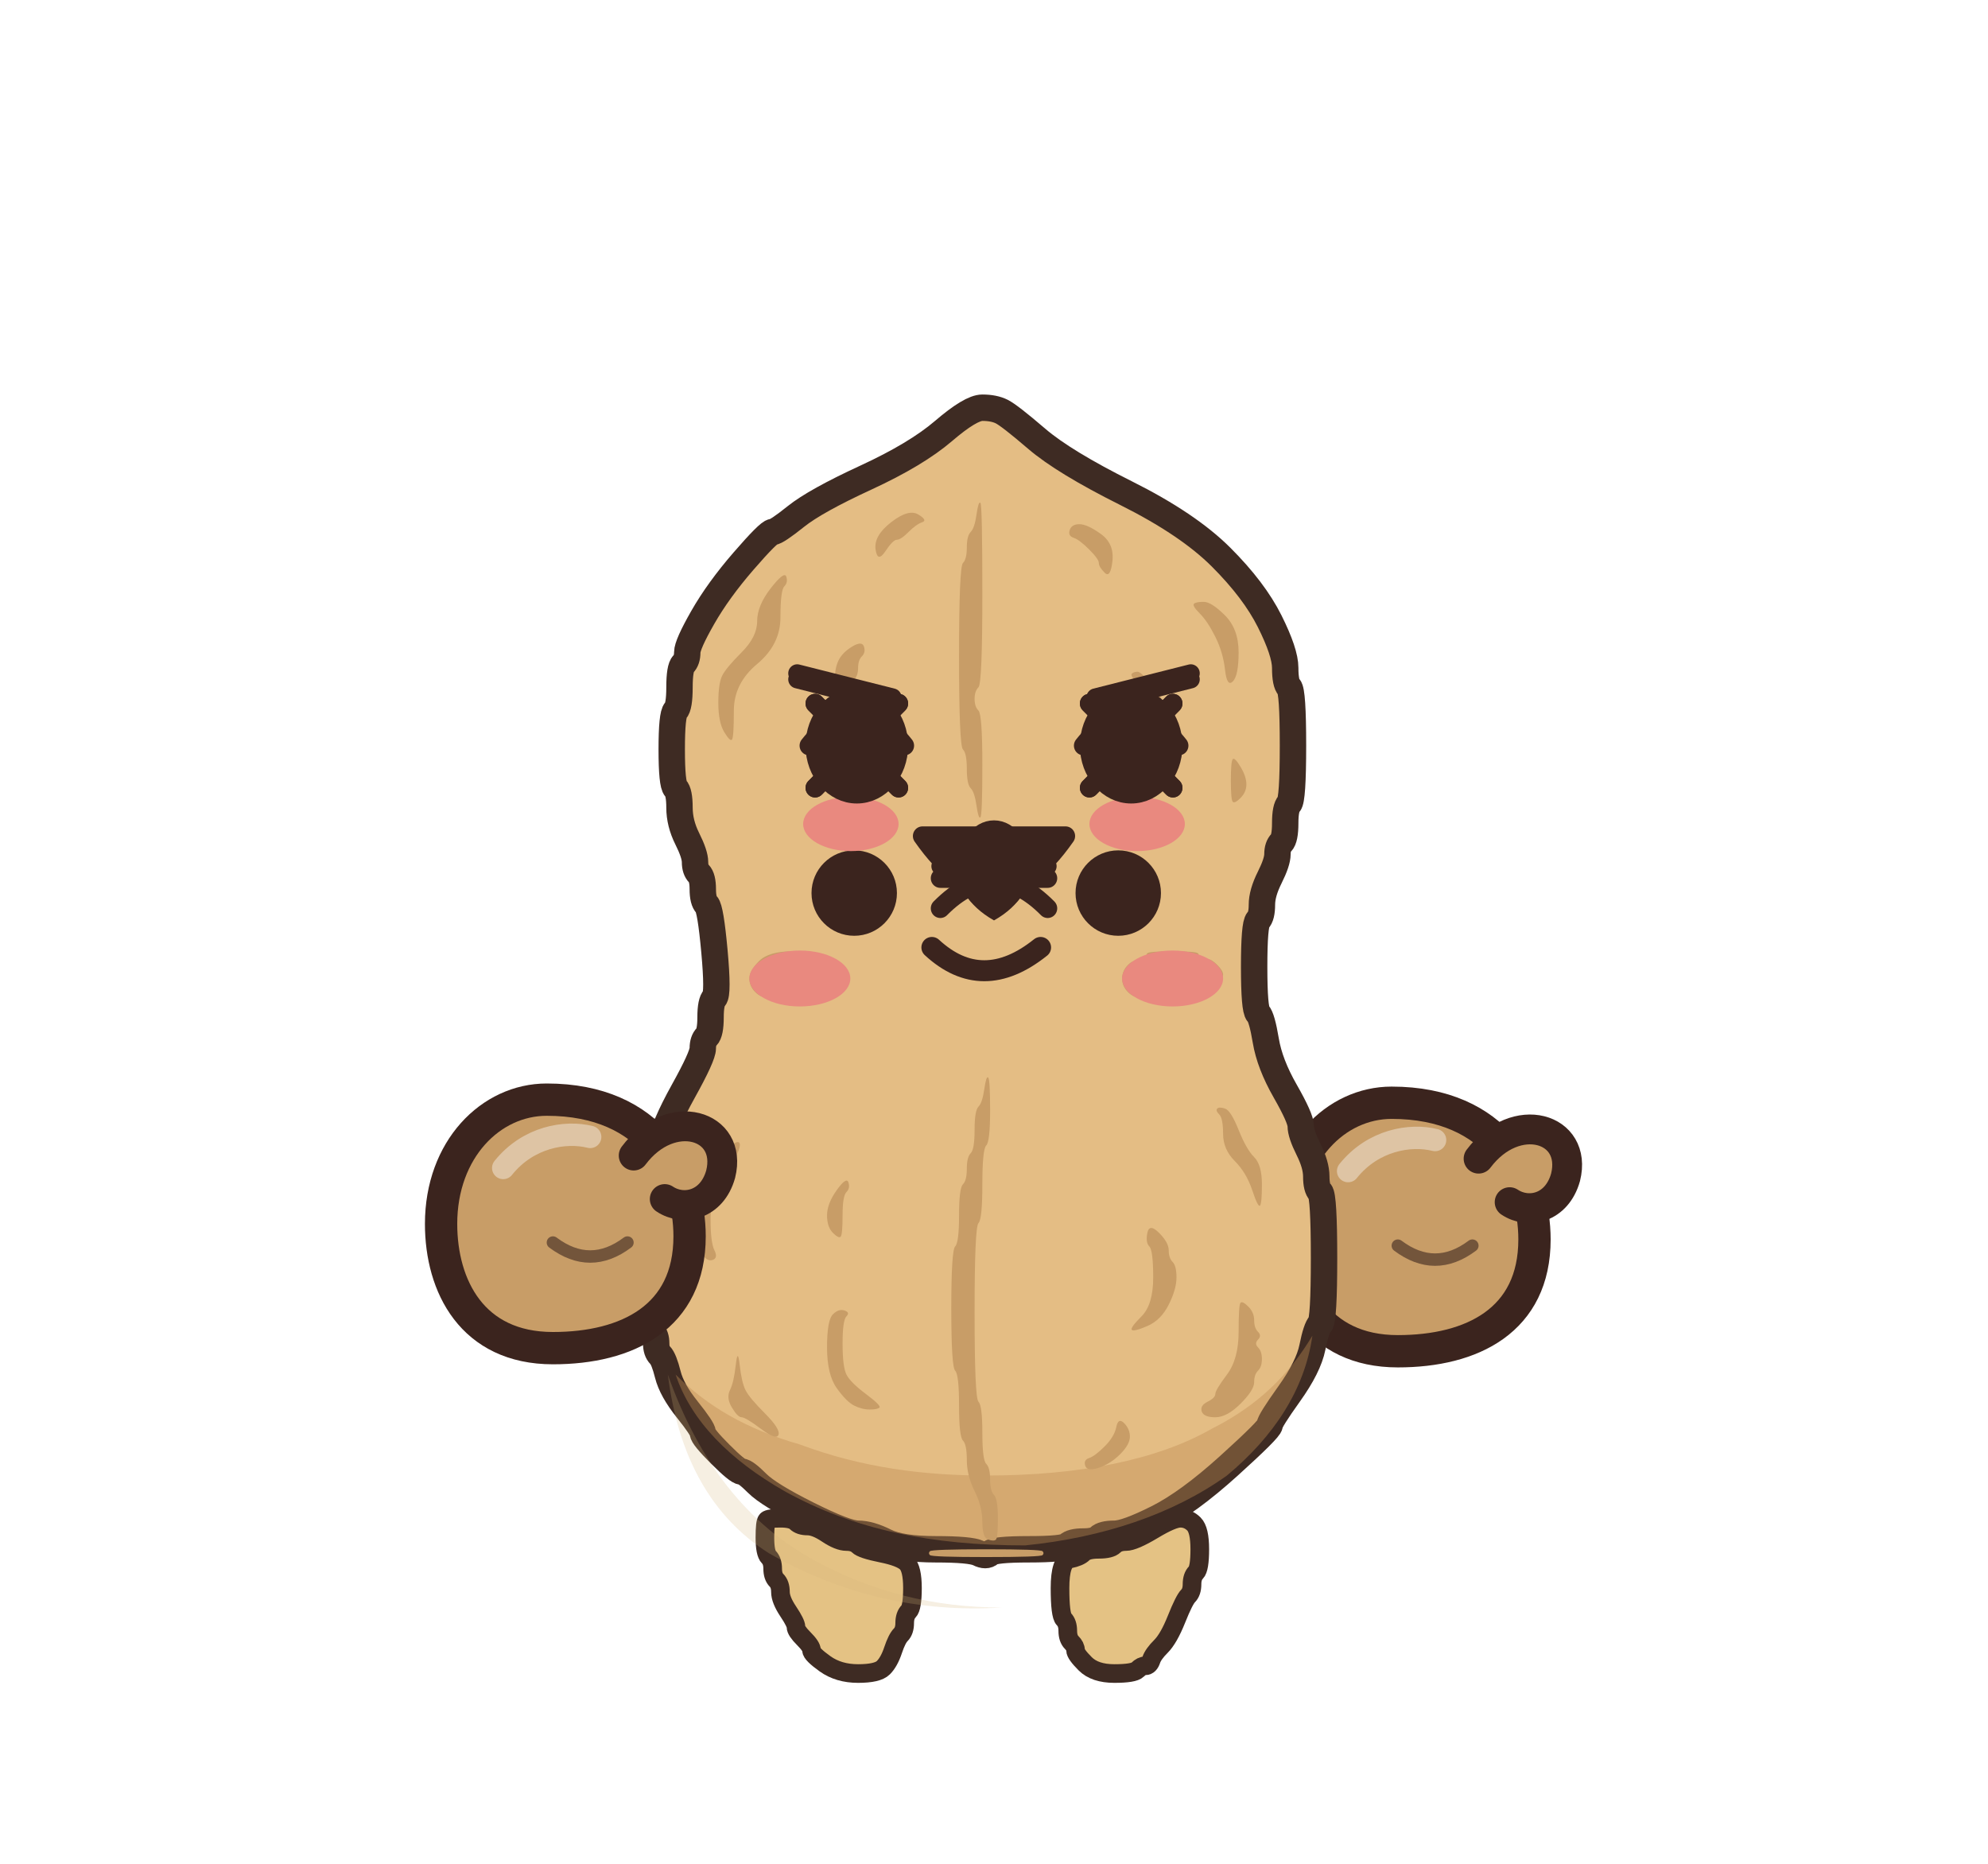
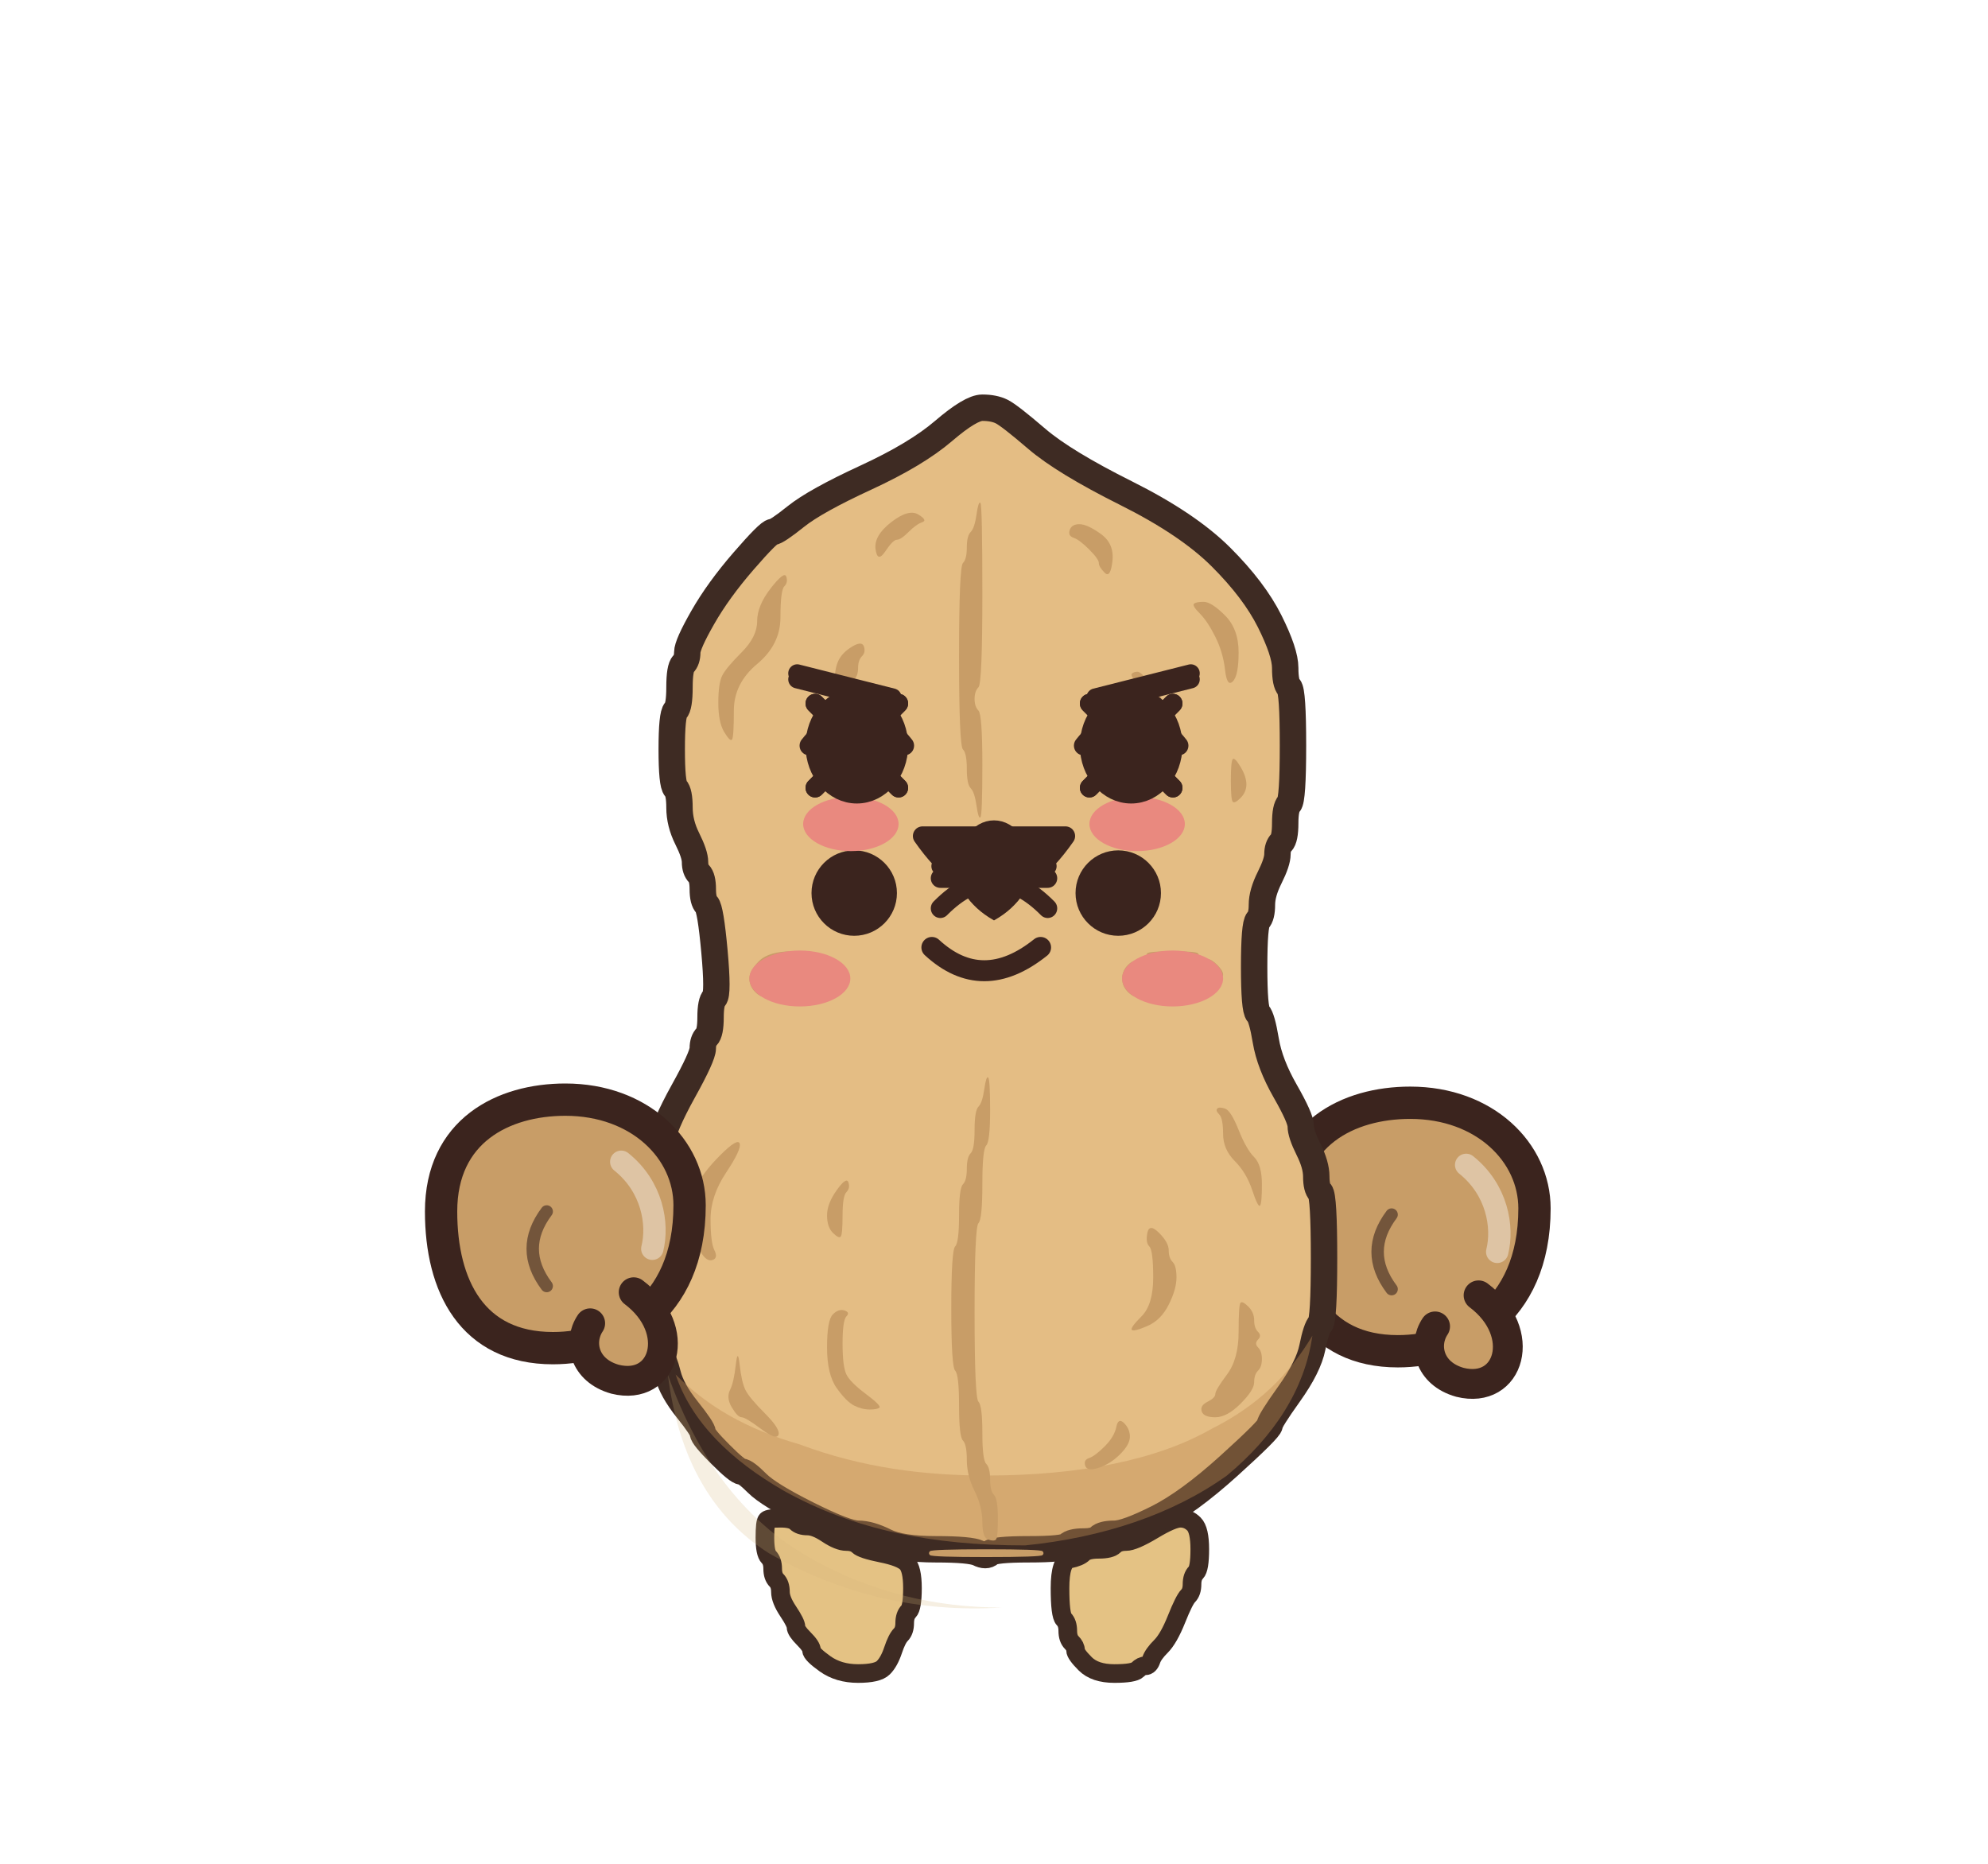
<svg xmlns="http://www.w3.org/2000/svg" width="320" height="300" viewBox="0 0 320 300">
  <g id="arm-right">
-     <g id="hand-right-art" transform="translate(227 197.5) scale(20)">
+     <g id="hand-right-art" transform="translate(227 197.5) rotate(90) scale(20)">
      <path id="hand-right-palm" d="M-.15 -1 C.7 -1 1 -.4 1 .1 C1 .75 .5 1 -.1 1 C-.75 1 -1 .5 -1 0 C-1 -.6 -.6 -1 -.15 -1Z" fill="#c89d67" stroke="#3b241e" stroke-width=".26" stroke-linejoin="round" />
      <path id="hand-right-thumb" d="M.55 -.55 C.85 -.95 1.35 -.8 1.25 -.4 C1.18 -.15 .95 -.1 .8 -.2" fill="#c89d67" stroke="#3b241e" stroke-width=".24" stroke-linecap="round" stroke-linejoin="round" />
      <path id="hand-right-shine" d="M-.5 -.45 C-.3 -.7 0 -.75 .2 -.7" fill="none" stroke="rgb(222,196,164)" stroke-width=".18" stroke-linecap="round" />
      <path id="hand-right-crease" d="M-.1 .15 C.1 .3 .3 .3 .5 .15" fill="none" stroke="#3b241e" stroke-width=".1" stroke-linecap="round" opacity=".6" />
    </g>
  </g>
  <g id="body">
    <path id="peanut-foot-left" transform="translate(3.75 10) scale(1.25)" d="M 95.75 187.75 Q 96.00 187.50 97.50 187.50 Q 99.00 187.50 99.50 188.00 Q 100.00 188.50 101.00 188.50 Q 102.00 188.50 103.50 189.50 Q 105.00 190.50 106.00 190.50 Q 107.00 190.50 107.50 191.00 Q 108.00 191.50 110.50 192.00 Q 113.00 192.50 113.75 193.25 Q 114.50 194.00 114.50 196.50 Q 114.50 199.00 114.00 199.50 Q 113.50 200.00 113.50 201.00 Q 113.50 202.00 113.00 202.50 Q 112.50 203.00 112.00 204.50 Q 111.50 206.00 110.75 206.75 Q 110.00 207.50 107.50 207.50 Q 105.00 207.50 103.25 206.25 Q 101.50 205.00 101.50 204.50 Q 101.50 204.00 100.50 203.00 Q 99.50 202.00 99.50 201.50 Q 99.50 201.00 98.50 199.50 Q 97.50 198.00 97.50 197.00 Q 97.50 196.00 97.00 195.50 Q 96.50 195.00 96.50 194.00 Q 96.50 193.00 96.00 192.50 Q 95.50 192.00 95.50 190.00 Q 95.50 188.00 95.75 187.75 Z" fill="#e4c284" stroke="#3e2b23" stroke-width="2.4" stroke-linejoin="round" />
    <path id="peanut-foot-right" transform="translate(3.75 10) scale(1.25)" d="M 145.50 189.00 Q 148.00 187.50 149.00 187.50 Q 150.00 187.50 150.75 188.25 Q 151.50 189.00 151.50 191.50 Q 151.50 194.00 151.00 194.50 Q 150.50 195.00 150.50 196.00 Q 150.50 197.00 150.00 197.50 Q 149.50 198.00 148.50 200.50 Q 147.50 203.00 146.50 204.00 Q 145.50 205.00 145.25 205.75 Q 145.00 206.50 144.50 206.50 Q 144.00 206.50 143.50 207.00 Q 143.00 207.50 140.50 207.50 Q 138.00 207.50 136.75 206.25 Q 135.50 205.00 135.50 204.50 Q 135.50 204.00 135.00 203.50 Q 134.50 203.00 134.50 202.00 Q 134.50 201.00 134.00 200.50 Q 133.50 200.00 133.50 196.50 Q 133.50 193.00 134.75 192.75 Q 136.00 192.50 136.50 192.00 Q 137.00 191.50 138.50 191.50 Q 140.00 191.50 140.50 191.00 Q 141.00 190.50 142.00 190.50 Q 143.00 190.50 145.50 189.00 Z" fill="#e4c284" stroke="#3e2b23" stroke-width="2.4" stroke-linejoin="round" />
    <g id="shell-base" transform="translate(3.75 10) scale(1.25)">
      <path id="peanut-pod-outline" d="M 118.50 47.50 Q 122.00 44.50 123.50 44.50 Q 125.00 44.50 126.00 45.00 Q 127.00 45.50 130.50 48.50 Q 134.00 51.50 142.00 55.50 Q 150.00 59.50 154.25 63.75 Q 158.50 68.00 160.50 72.00 Q 162.50 76.00 162.50 78.00 Q 162.50 80.00 163.00 80.50 Q 163.50 81.00 163.50 88.00 Q 163.50 95.00 163.00 95.50 Q 162.50 96.00 162.50 98.00 Q 162.50 100.00 162.00 100.50 Q 161.50 101.00 161.50 102.00 Q 161.50 103.00 160.50 105.00 Q 159.50 107.00 159.50 108.50 Q 159.50 110.00 159.00 110.50 Q 158.50 111.00 158.50 116.50 Q 158.50 122.00 159.00 122.50 Q 159.50 123.00 160.00 126.00 Q 160.50 129.00 162.50 132.50 Q 164.50 136.00 164.50 137.00 Q 164.50 138.00 165.50 140.00 Q 166.50 142.00 166.50 143.50 Q 166.50 145.00 167.00 145.50 Q 167.50 146.00 167.50 154.00 Q 167.50 162.00 167.00 162.50 Q 166.50 163.00 166.00 165.50 Q 165.50 168.00 163.00 171.50 Q 160.50 175.00 160.50 175.50 Q 160.50 176.00 155.25 180.75 Q 150.00 185.50 146.00 187.50 Q 142.00 189.50 140.50 189.50 Q 139.00 189.50 138.50 190.00 Q 138.00 190.50 136.50 190.50 Q 135.00 190.50 134.50 191.00 Q 134.00 191.50 129.50 191.50 Q 125.00 191.50 124.50 192.00 Q 124.00 192.50 123.00 192.00 Q 122.00 191.50 117.50 191.50 Q 113.00 191.50 111.00 190.50 Q 109.00 189.50 107.50 189.50 Q 106.00 189.50 101.00 187.00 Q 96.00 184.50 94.50 183.00 Q 93.00 181.50 92.50 181.50 Q 92.00 181.50 89.75 179.25 Q 87.50 177.00 87.50 176.50 Q 87.50 176.00 85.50 173.50 Q 83.50 171.00 83.00 169.00 Q 82.50 167.00 82.00 166.50 Q 81.50 166.00 81.50 165.00 Q 81.50 164.00 81.00 163.50 Q 80.50 163.00 80.50 160.50 Q 80.50 158.00 80.00 157.50 Q 79.50 157.00 80.00 150.00 Q 80.50 143.00 81.00 142.50 Q 81.50 142.00 82.00 139.50 Q 82.50 137.00 85.00 132.50 Q 87.50 128.00 87.50 127.00 Q 87.50 126.00 88.00 125.50 Q 88.50 125.00 88.50 123.00 Q 88.50 121.00 89.00 120.50 Q 89.50 120.00 89.00 114.50 Q 88.50 109.00 88.00 108.50 Q 87.50 108.00 87.50 106.50 Q 87.50 105.00 87.00 104.50 Q 86.50 104.00 86.50 103.00 Q 86.50 102.00 85.50 100.00 Q 84.50 98.00 84.50 96.00 Q 84.50 94.00 84.00 93.50 Q 83.50 93.00 83.50 88.50 Q 83.50 84.00 84.00 83.50 Q 84.50 83.00 84.50 80.50 Q 84.50 78.00 85.00 77.50 Q 85.50 77.00 85.50 76.00 Q 85.50 75.00 87.50 71.50 Q 89.50 68.00 92.75 64.25 Q 96.00 60.50 96.50 60.50 Q 97.00 60.50 99.50 58.50 Q 102.00 56.50 108.50 53.50 Q 115.00 50.50 118.50 47.50 Z" fill="#e4bd84" stroke="#3e2b23" stroke-width="3.4" stroke-linejoin="round" />
      <path id="peanut-lower-shell-shade" d="M 84 169 C 88 173 93 176 100 178 C 108 181 116 182 124 182 C 136 182 146 180 153 176 C 159 173 163 169 166 164 C 165 171 161 177 155 182 C 148 187 139 190 129 191 C 117 191 107 189 98 184 C 91 180 86 175 84 169 Z" fill="#bf8b53" opacity=".4" />
      <path id="peanut-reference-texture-01" d="M 122.75 58.25 Q 123.00 56.50 123.25 56.75 Q 123.50 57.00 123.50 68.50 Q 123.50 80.00 123.00 80.50 Q 122.50 81.00 122.50 82.00 Q 122.50 83.00 123.00 83.50 Q 123.50 84.00 123.50 90.50 Q 123.50 97.00 123.25 97.25 Q 123.00 97.50 122.75 95.75 Q 122.50 94.00 122.00 93.50 Q 121.50 93.00 121.50 91.00 Q 121.50 89.00 121.00 88.50 Q 120.50 88.00 120.50 76.50 Q 120.50 65.00 121.00 64.50 Q 121.50 64.00 121.50 62.50 Q 121.50 61.00 122.00 60.50 Q 122.50 60.00 122.75 58.25 Z" fill="#c89d67" />
      <path id="peanut-reference-texture-02" d="M 111.75 59.25 Q 114.00 57.50 115.25 58.25 Q 116.50 59.00 115.75 59.25 Q 115.00 59.50 114.00 60.50 Q 113.00 61.50 112.50 61.50 Q 112.00 61.50 111.00 63.00 Q 110.00 64.50 109.75 62.75 Q 109.50 61.00 111.75 59.25 Z" fill="#c89d67" />
      <path id="peanut-reference-texture-03" d="M 134.75 60.25 Q 135.00 59.50 136.00 59.50 Q 137.00 59.50 138.75 60.75 Q 140.50 62.00 140.25 64.25 Q 140.00 66.50 139.25 65.75 Q 138.50 65.00 138.50 64.50 Q 138.50 64.00 137.25 62.75 Q 136.00 61.50 135.25 61.25 Q 134.50 61.00 134.75 60.25 Z" fill="#c89d67" />
      <path id="peanut-reference-texture-04" d="M 96.25 67.75 Q 98.00 65.50 98.25 66.25 Q 98.50 67.00 98.00 67.50 Q 97.50 68.00 97.50 71.50 Q 97.50 75.00 94.50 77.50 Q 91.50 80.00 91.50 83.50 Q 91.50 87.00 91.25 87.25 Q 91.00 87.50 90.25 86.25 Q 89.50 85.00 89.50 82.50 Q 89.50 80.00 90.00 79.00 Q 90.50 78.00 92.50 76.00 Q 94.50 74.00 94.50 72.00 Q 94.50 70.00 96.25 67.75 Z" fill="#c89d67" />
      <path id="peanut-reference-texture-05" d="M 150.75 69.75 Q 151.00 69.50 152.00 69.50 Q 153.00 69.50 154.75 71.25 Q 156.50 73.00 156.50 76.00 Q 156.50 79.00 155.75 79.75 Q 155.00 80.50 154.75 78.25 Q 154.50 76.00 153.50 74.00 Q 152.50 72.00 151.50 71.00 Q 150.50 70.00 150.75 69.75 Z" fill="#c89d67" />
      <path id="peanut-reference-texture-06" d="M 106.75 75.25 Q 108.00 74.50 108.25 75.25 Q 108.50 76.00 108.00 76.50 Q 107.50 77.00 107.50 78.00 Q 107.50 79.00 107.00 79.50 Q 106.50 80.00 106.25 81.25 Q 106.00 82.50 105.25 81.75 Q 104.50 81.00 104.50 79.50 Q 104.50 78.00 105.00 77.00 Q 105.50 76.00 106.75 75.25 Z" fill="#c89d67" />
      <path id="peanut-reference-texture-07" d="M 142.75 78.75 Q 143.00 78.50 143.50 78.50 Q 144.00 78.50 145.75 80.75 Q 147.50 83.00 147.00 84.50 Q 146.50 86.00 145.75 86.75 Q 145.00 87.50 144.75 87.25 Q 144.50 87.00 144.50 84.00 Q 144.50 81.00 143.50 80.00 Q 142.50 79.00 142.75 78.75 Z" fill="#c89d67" />
      <path id="peanut-reference-texture-08" d="M 155.75 89.75 Q 156.00 89.50 156.75 90.75 Q 157.50 92.00 157.50 93.00 Q 157.50 94.00 156.75 94.75 Q 156.00 95.50 155.75 95.25 Q 155.50 95.00 155.50 92.50 Q 155.50 90.00 155.75 89.75 Z" fill="#c89d67" />
      <path id="peanut-reference-texture-09" d="M 94.75 115.75 Q 96.00 114.50 99.00 114.50 Q 102.00 114.50 102.25 114.75 Q 102.50 115.00 100.25 115.25 Q 98.00 115.50 96.75 116.75 Q 95.50 118.00 96.25 118.75 Q 97.00 119.50 98.50 119.50 Q 100.00 119.50 100.50 119.00 Q 101.00 118.50 102.00 119.00 Q 103.00 119.50 103.75 118.75 Q 104.50 118.00 103.50 117.00 Q 102.50 116.00 102.75 115.75 Q 103.00 115.50 103.50 115.50 Q 104.00 115.50 104.75 116.25 Q 105.50 117.00 105.50 118.00 Q 105.50 119.00 104.75 119.75 Q 104.00 120.50 103.00 120.50 Q 102.00 120.50 101.50 121.00 Q 101.00 121.50 99.50 121.50 Q 98.00 121.50 97.50 121.00 Q 97.00 120.50 96.00 120.50 Q 95.00 120.50 94.25 119.75 Q 93.50 119.00 93.50 118.00 Q 93.50 117.00 94.75 115.75 Z" fill="#c89d67" />
      <path id="peanut-reference-texture-10" d="M 144.75 114.75 Q 145.00 114.50 148.00 114.50 Q 151.00 114.50 151.25 114.75 Q 151.50 115.00 151.25 115.25 Q 151.00 115.50 148.00 115.50 Q 145.00 115.50 144.75 115.25 Q 144.50 115.00 144.75 114.75 Z" fill="#c89d67" />
      <path id="peanut-reference-texture-11" d="M 142.25 116.25 Q 143.00 115.50 143.75 115.75 Q 144.50 116.00 144.00 116.50 Q 143.50 117.00 143.75 118.25 Q 144.00 119.50 145.50 119.00 Q 147.00 118.50 147.50 119.00 Q 148.00 119.50 150.25 119.75 Q 152.50 120.00 151.25 120.75 Q 150.00 121.50 148.00 121.50 Q 146.00 121.50 145.50 121.00 Q 145.00 120.50 144.00 120.50 Q 143.00 120.50 142.25 119.75 Q 141.50 119.00 141.50 118.00 Q 141.50 117.00 142.25 116.25 Z" fill="#c89d67" />
      <path id="peanut-reference-texture-12" d="M 151.75 116.25 Q 152.00 115.50 152.50 115.50 Q 153.00 115.50 153.75 116.25 Q 154.50 117.00 154.50 117.50 Q 154.50 118.00 153.75 118.75 Q 153.00 119.50 152.25 118.25 Q 151.50 117.00 151.75 116.25 Z" fill="#c89d67" />
      <path id="peanut-reference-texture-13" d="M 123.75 132.25 Q 124.00 130.50 124.25 130.75 Q 124.50 131.00 124.50 135.00 Q 124.50 139.00 124.00 139.50 Q 123.50 140.00 123.50 144.50 Q 123.50 149.00 123.00 149.50 Q 122.50 150.00 122.50 161.00 Q 122.50 172.00 123.00 172.50 Q 123.50 173.00 123.50 176.50 Q 123.50 180.00 124.00 180.50 Q 124.50 181.00 124.50 182.50 Q 124.50 184.00 125.00 184.50 Q 125.50 185.00 125.50 187.50 Q 125.50 190.00 125.25 190.25 Q 125.00 190.50 124.25 190.25 Q 123.50 190.00 123.50 188.00 Q 123.50 186.00 122.50 184.00 Q 121.50 182.00 121.50 180.00 Q 121.50 178.00 121.00 177.50 Q 120.50 177.00 120.50 173.00 Q 120.50 169.00 120.00 168.50 Q 119.50 168.00 119.50 160.50 Q 119.50 153.00 120.00 152.50 Q 120.50 152.00 120.50 148.50 Q 120.50 145.00 121.00 144.50 Q 121.50 144.00 121.50 142.50 Q 121.50 141.00 122.00 140.50 Q 122.50 140.00 122.50 137.50 Q 122.50 135.00 123.00 134.50 Q 123.50 134.00 123.75 132.25 Z" fill="#c89d67" />
      <path id="peanut-reference-texture-14" d="M 153.75 134.75 Q 154.00 134.50 154.75 134.75 Q 155.50 135.00 156.50 137.50 Q 157.50 140.00 158.50 141.00 Q 159.50 142.00 159.50 144.50 Q 159.50 147.00 159.25 147.25 Q 159.00 147.50 158.25 145.25 Q 157.50 143.00 156.00 141.50 Q 154.50 140.00 154.50 138.00 Q 154.50 136.00 154.00 135.50 Q 153.50 135.00 153.75 134.75 Z" fill="#c89d67" />
      <path id="peanut-reference-texture-15" d="M 89.75 140.75 Q 92.00 138.50 92.25 139.25 Q 92.50 140.00 90.50 143.00 Q 88.50 146.00 88.50 149.00 Q 88.50 152.00 89.00 153.00 Q 89.50 154.00 88.75 154.25 Q 88.00 154.50 87.25 153.25 Q 86.50 152.00 86.00 149.50 Q 85.50 147.00 86.50 145.00 Q 87.50 143.00 89.75 140.75 Z" fill="#c89d67" />
      <path id="peanut-reference-texture-16" d="M 104.75 145.25 Q 106.00 143.50 106.25 144.25 Q 106.50 145.00 106.00 145.50 Q 105.50 146.00 105.50 148.50 Q 105.50 151.00 105.25 151.25 Q 105.00 151.50 104.25 150.75 Q 103.50 150.00 103.50 148.50 Q 103.50 147.00 104.75 145.25 Z" fill="#c89d67" />
      <path id="peanut-reference-texture-17" d="M 144.75 150.75 Q 145.00 149.50 146.25 150.75 Q 147.50 152.00 147.50 153.00 Q 147.50 154.00 148.00 154.50 Q 148.50 155.00 148.50 156.50 Q 148.50 158.00 147.50 160.00 Q 146.50 162.00 144.75 162.75 Q 143.00 163.50 142.75 163.25 Q 142.50 163.00 144.00 161.50 Q 145.50 160.00 145.50 156.50 Q 145.50 153.00 145.00 152.50 Q 144.50 152.00 144.75 150.75 Z" fill="#c89d67" />
      <path id="peanut-reference-texture-18" d="M 156.75 159.75 Q 157.00 159.50 157.75 160.25 Q 158.50 161.00 158.50 162.00 Q 158.50 163.00 159.00 163.50 Q 159.50 164.00 159.00 164.50 Q 158.50 165.00 159.00 165.50 Q 159.50 166.00 159.50 167.00 Q 159.50 168.00 159.00 168.50 Q 158.50 169.00 158.50 170.00 Q 158.50 171.00 156.75 172.75 Q 155.00 174.50 153.50 174.50 Q 152.00 174.50 151.75 173.75 Q 151.50 173.00 152.50 172.50 Q 153.50 172.00 153.50 171.50 Q 153.50 171.00 155.00 169.00 Q 156.50 167.00 156.50 163.50 Q 156.50 160.00 156.75 159.75 Z" fill="#c89d67" />
      <path id="peanut-reference-texture-19" d="M 104.25 161.25 Q 105.00 160.50 105.75 160.75 Q 106.50 161.00 106.00 161.50 Q 105.50 162.00 105.50 165.00 Q 105.50 168.00 106.00 169.00 Q 106.50 170.00 108.50 171.50 Q 110.50 173.00 110.25 173.25 Q 110.00 173.50 109.00 173.50 Q 108.00 173.50 107.00 173.00 Q 106.00 172.50 104.75 170.75 Q 103.50 169.00 103.50 165.50 Q 103.50 162.00 104.25 161.25 Z" fill="#c89d67" />
      <path id="peanut-reference-texture-20" d="M 91.75 167.75 Q 92.00 165.50 92.25 167.75 Q 92.50 170.00 93.00 171.00 Q 93.50 172.00 95.50 174.00 Q 97.50 176.00 97.25 176.75 Q 97.00 177.50 95.00 176.00 Q 93.00 174.50 92.50 174.50 Q 92.00 174.50 91.25 173.25 Q 90.50 172.00 91.00 171.00 Q 91.50 170.00 91.75 167.75 Z" fill="#c89d67" />
      <path id="peanut-reference-texture-21" d="M 140.75 175.75 Q 141.00 174.50 141.75 175.25 Q 142.50 176.00 142.50 177.00 Q 142.50 178.00 141.25 179.25 Q 140.00 180.50 138.50 181.00 Q 137.00 181.50 136.75 180.75 Q 136.50 180.00 137.25 179.75 Q 138.00 179.50 139.25 178.25 Q 140.50 177.00 140.75 175.75 Z" fill="#c89d67" />
      <path id="peanut-reference-texture-22" d="M 116.75 191.75 Q 117.00 191.50 124.00 191.50 Q 131.00 191.50 131.25 191.75 Q 131.50 192.00 131.25 192.25 Q 131.00 192.50 124.00 192.50 Q 117.00 192.50 116.75 192.25 Q 116.50 192.00 116.75 191.75 Z" fill="#c89d67" />
      <path id="peanut-pod-lobe-shade" d="M 83 169 Q 89 186 102 193 Q 113 199 126 199 Q 110 200 96 192 Q 85 185 83 169 Z" fill="#d4b47a" opacity=".22" />
    </g>
    <g id="face-neutral" transform="translate(3.75 10) scale(1.25)">
      <ellipse id="neutral-blush-left" cx="100" cy="118" rx="6.5" ry="3.6" fill="#e9897f" />
      <ellipse id="neutral-blush-right" cx="148" cy="118" rx="6.5" ry="3.6" fill="#e9897f" />
      <ellipse id="neutral-eye-left" cx="107" cy="107" rx="5.5" ry="5.5" fill="#3b241e" />
      <ellipse id="neutral-eye-right" cx="141" cy="107" rx="5.5" ry="5.5" fill="#3b241e" />
      <path id="neutral-mouth" d="M117 114 Q123.5 120 131 114" fill="none" stroke="#3b241e" stroke-width="2.7" stroke-linecap="round" />
    </g>
    <g id="face-happy" transform="translate(160 153) scale(.96 .97) translate(-160 -153)">
      <ellipse id="peanut-happy-blush-left" cx="136" cy="132" rx="8" ry="4.5" fill="#e9897f" />
      <ellipse id="peanut-happy-blush-right" cx="184" cy="132" rx="8" ry="4.5" fill="#e9897f" />
      <path id="peanut-happy-eyes-mouth" d="M129 119 Q137 109 145 119 M175 119 Q183 109 191 119 M148 134 Q160 151 172 134 Z" fill="#3b241e" stroke="#3b241e" stroke-width="3.2" stroke-linecap="round" stroke-linejoin="round" />
    </g>
    <g id="face-focused" transform="translate(160 153) scale(.96 .97) translate(-160 -153)">
      <path id="peanut-focused-brows" d="M127 107 L143 111 M177 111 L193 107" fill="none" stroke="#3b241e" stroke-width="3" stroke-linecap="round" />
      <ellipse id="peanut-focused-eye-left" cx="137" cy="119" rx="6.5" ry="8" fill="#3b241e" />
      <ellipse id="peanut-focused-eye-right" cx="183" cy="119" rx="6.5" ry="8" fill="#3b241e" />
      <path id="peanut-focused-mouth" d="M151 139 L169 139" fill="none" stroke="#3b241e" stroke-width="3" stroke-linecap="round" />
    </g>
    <g id="face-attack" transform="translate(160 153) scale(.96 .97) translate(-160 -153)">
      <path id="peanut-attack-brows" d="M127 108 L143 112 M177 112 L193 108" fill="none" stroke="#3b241e" stroke-width="3" stroke-linecap="round" />
      <ellipse id="peanut-attack-eye-left" cx="137" cy="119" rx="6.5" ry="8" fill="#3b241e" />
      <ellipse id="peanut-attack-eye-right" cx="183" cy="119" rx="6.5" ry="8" fill="#3b241e" />
      <ellipse id="peanut-attack-mouth" cx="160" cy="139" rx="4.5" ry="6" fill="#3b241e" />
    </g>
    <g id="face-surprised" transform="translate(160 153) scale(.96 .97) translate(-160 -153)">
      <ellipse id="peanut-surprised-eye-left" cx="137" cy="119" rx="7" ry="8" fill="none" stroke="#3b241e" stroke-width="3.2" />
      <ellipse id="peanut-surprised-eye-right" cx="183" cy="119" rx="7" ry="8" fill="none" stroke="#3b241e" stroke-width="3.2" />
      <ellipse id="peanut-surprised-mouth" cx="160" cy="139" rx="4.5" ry="6" fill="none" stroke="#3b241e" stroke-width="3.2" />
    </g>
    <g id="face-hurt" transform="translate(160 153) scale(.96 .97) translate(-160 -153)">
      <path id="peanut-hurt-eyes" d="M130 112 L144 126 M144 112 L130 126 M176 112 L190 126 M190 112 L176 126" fill="none" stroke="#3b241e" stroke-width="3.2" stroke-linecap="round" />
      <path id="peanut-hurt-mouth" d="M151 146 Q160 137 169 146" fill="none" stroke="#3b241e" stroke-width="3.2" stroke-linecap="round" />
    </g>
    <g id="face-hungry" transform="translate(160 153) scale(.96 .97) translate(-160 -153)">
      <ellipse id="peanut-hungry-eye-left" cx="137" cy="119" rx="6.5" ry="8" fill="#3b241e" />
      <ellipse id="peanut-hungry-eye-right" cx="183" cy="119" rx="6.5" ry="8" fill="#3b241e" />
      <path id="peanut-hungry-mouth" d="M160 134 C153 134 151 143 160 148 C169 143 167 134 160 134 Z" fill="#3b241e" />
    </g>
    <g id="face-dead" transform="translate(160 153) scale(.96 .97) translate(-160 -153)">
      <path id="peanut-dead-eyes" d="M130 112 L144 126 M144 112 L130 126 M176 112 L190 126 M190 112 L176 126" fill="none" stroke="#3b241e" stroke-width="3.2" stroke-linecap="round" />
      <path id="peanut-dead-mouth" d="M151 141 L169 141" fill="none" stroke="#3b241e" stroke-width="3.2" stroke-linecap="round" />
    </g>
  </g>
  <g id="arm-left">
-     <g id="hand-left-art" transform="translate(91 197) scale(20)">
+     <g id="hand-left-art" transform="translate(91 197) rotate(90) scale(20)">
      <path id="hand-left-palm" d="M-.15 -1 C.7 -1 1 -.4 1 .1 C1 .75 .5 1 -.1 1 C-.75 1 -1 .5 -1 0 C-1 -.6 -.6 -1 -.15 -1Z" fill="#c89d67" stroke="#3b241e" stroke-width=".26" stroke-linejoin="round" />
      <path id="hand-left-thumb" d="M.55 -.55 C.85 -.95 1.35 -.8 1.25 -.4 C1.18 -.15 .95 -.1 .8 -.2" fill="#c89d67" stroke="#3b241e" stroke-width=".24" stroke-linecap="round" stroke-linejoin="round" />
      <path id="hand-left-shine" d="M-.5 -.45 C-.3 -.7 0 -.75 .2 -.7" fill="none" stroke="rgb(222,196,164)" stroke-width=".18" stroke-linecap="round" />
      <path id="hand-left-crease" d="M-.1 .15 C.1 .3 .3 .3 .5 .15" fill="none" stroke="#3b241e" stroke-width=".1" stroke-linecap="round" opacity=".6" />
    </g>
  </g>
</svg>
